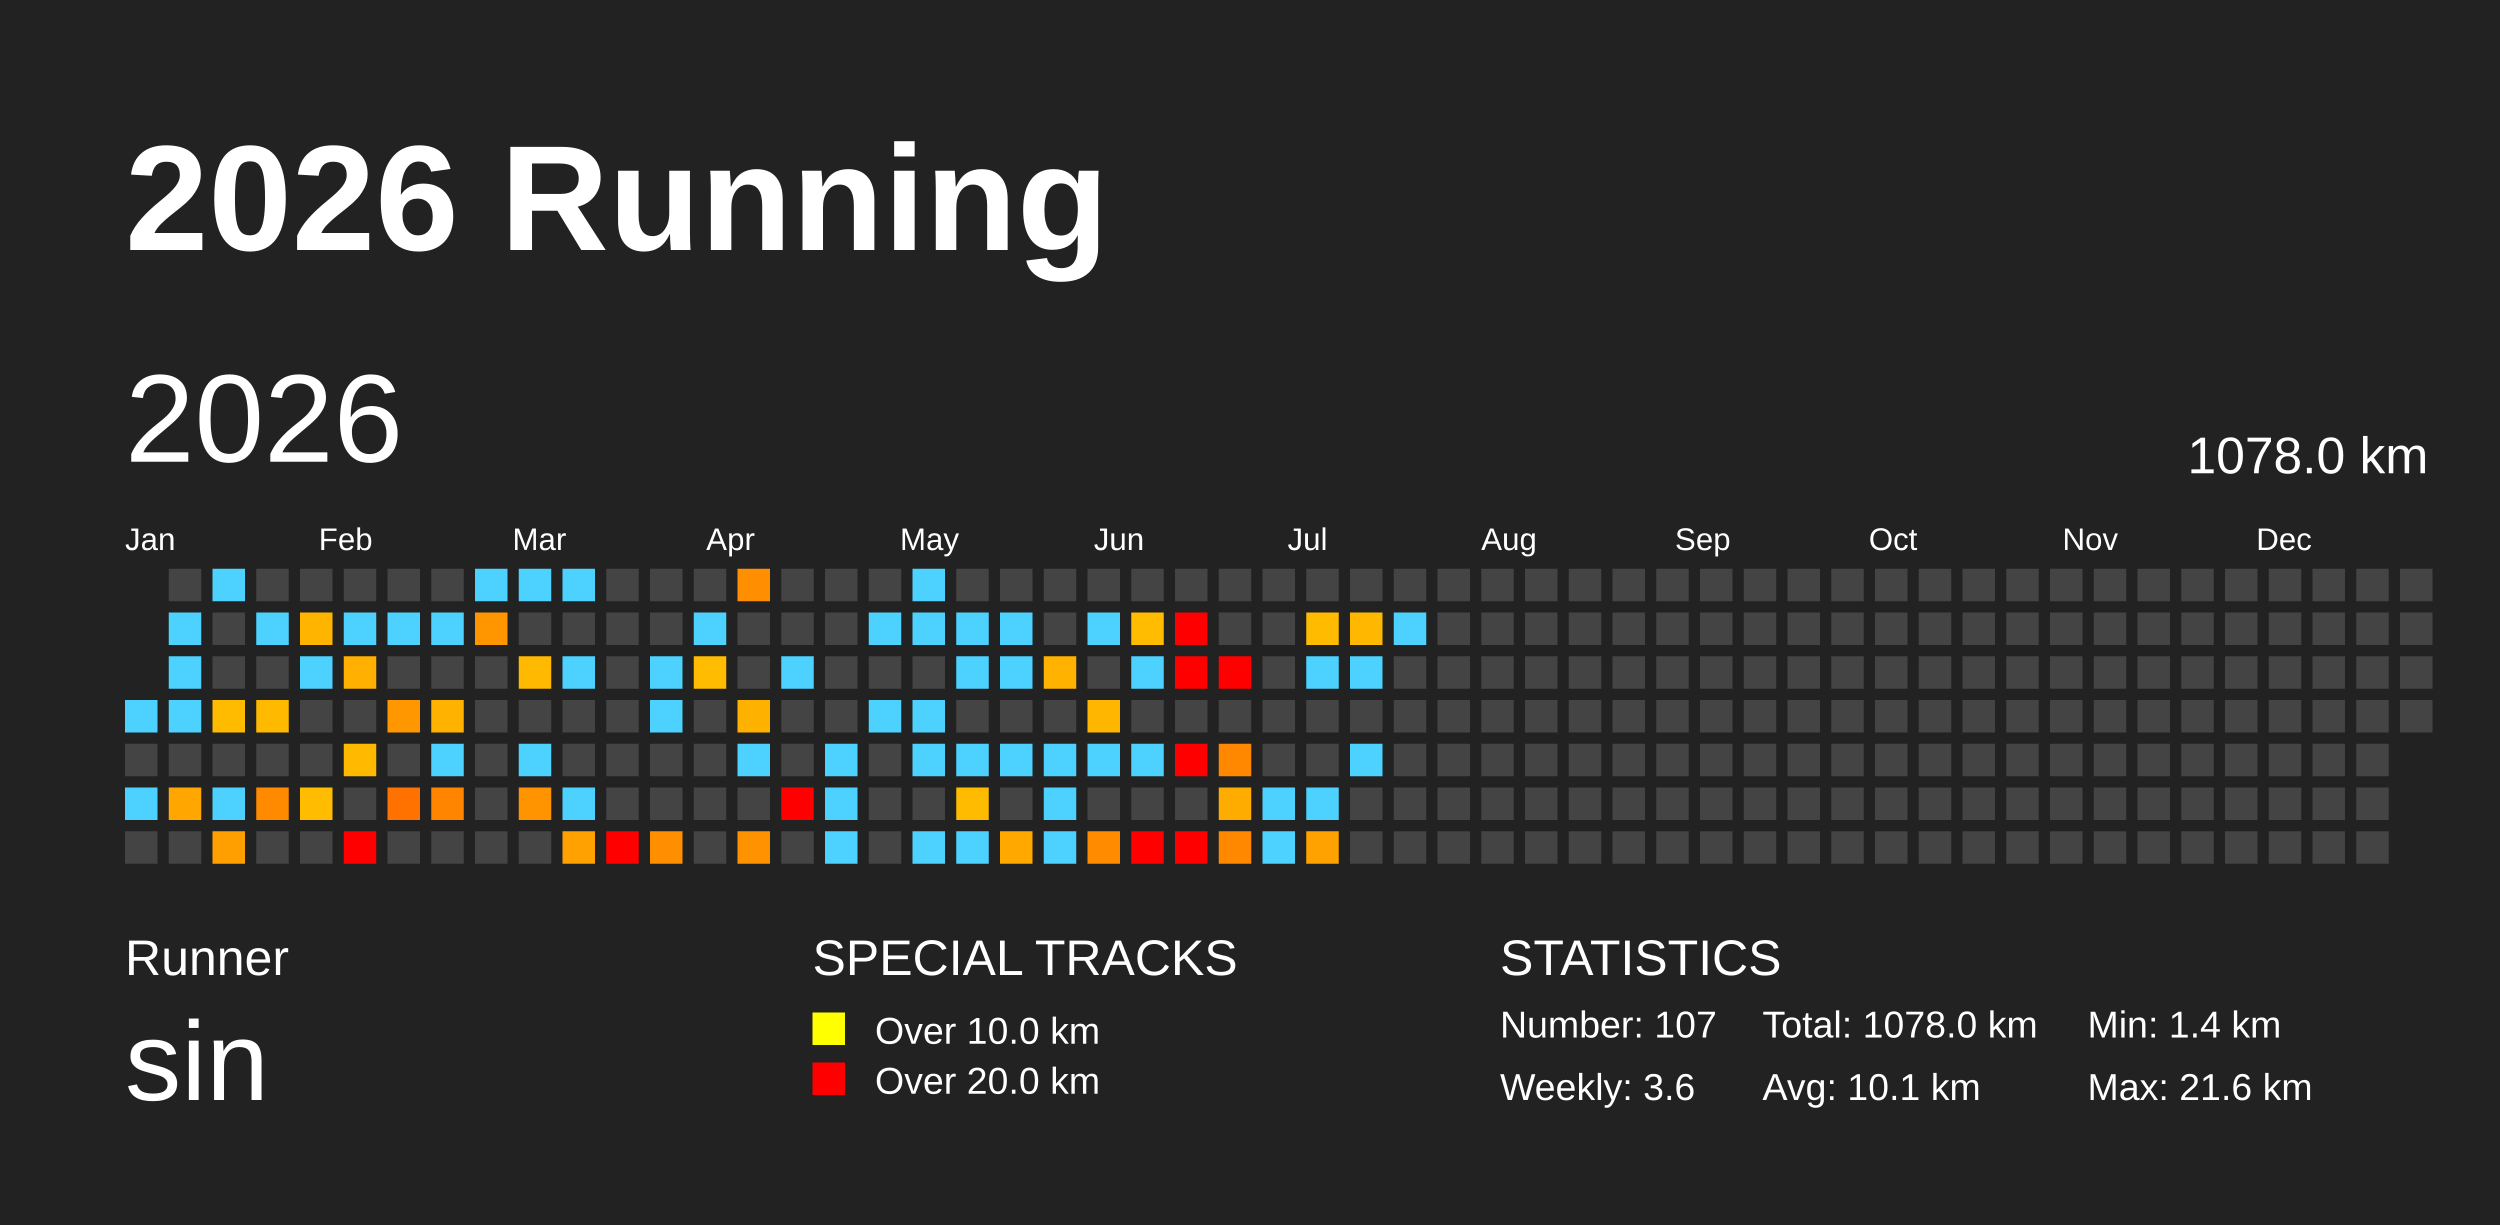
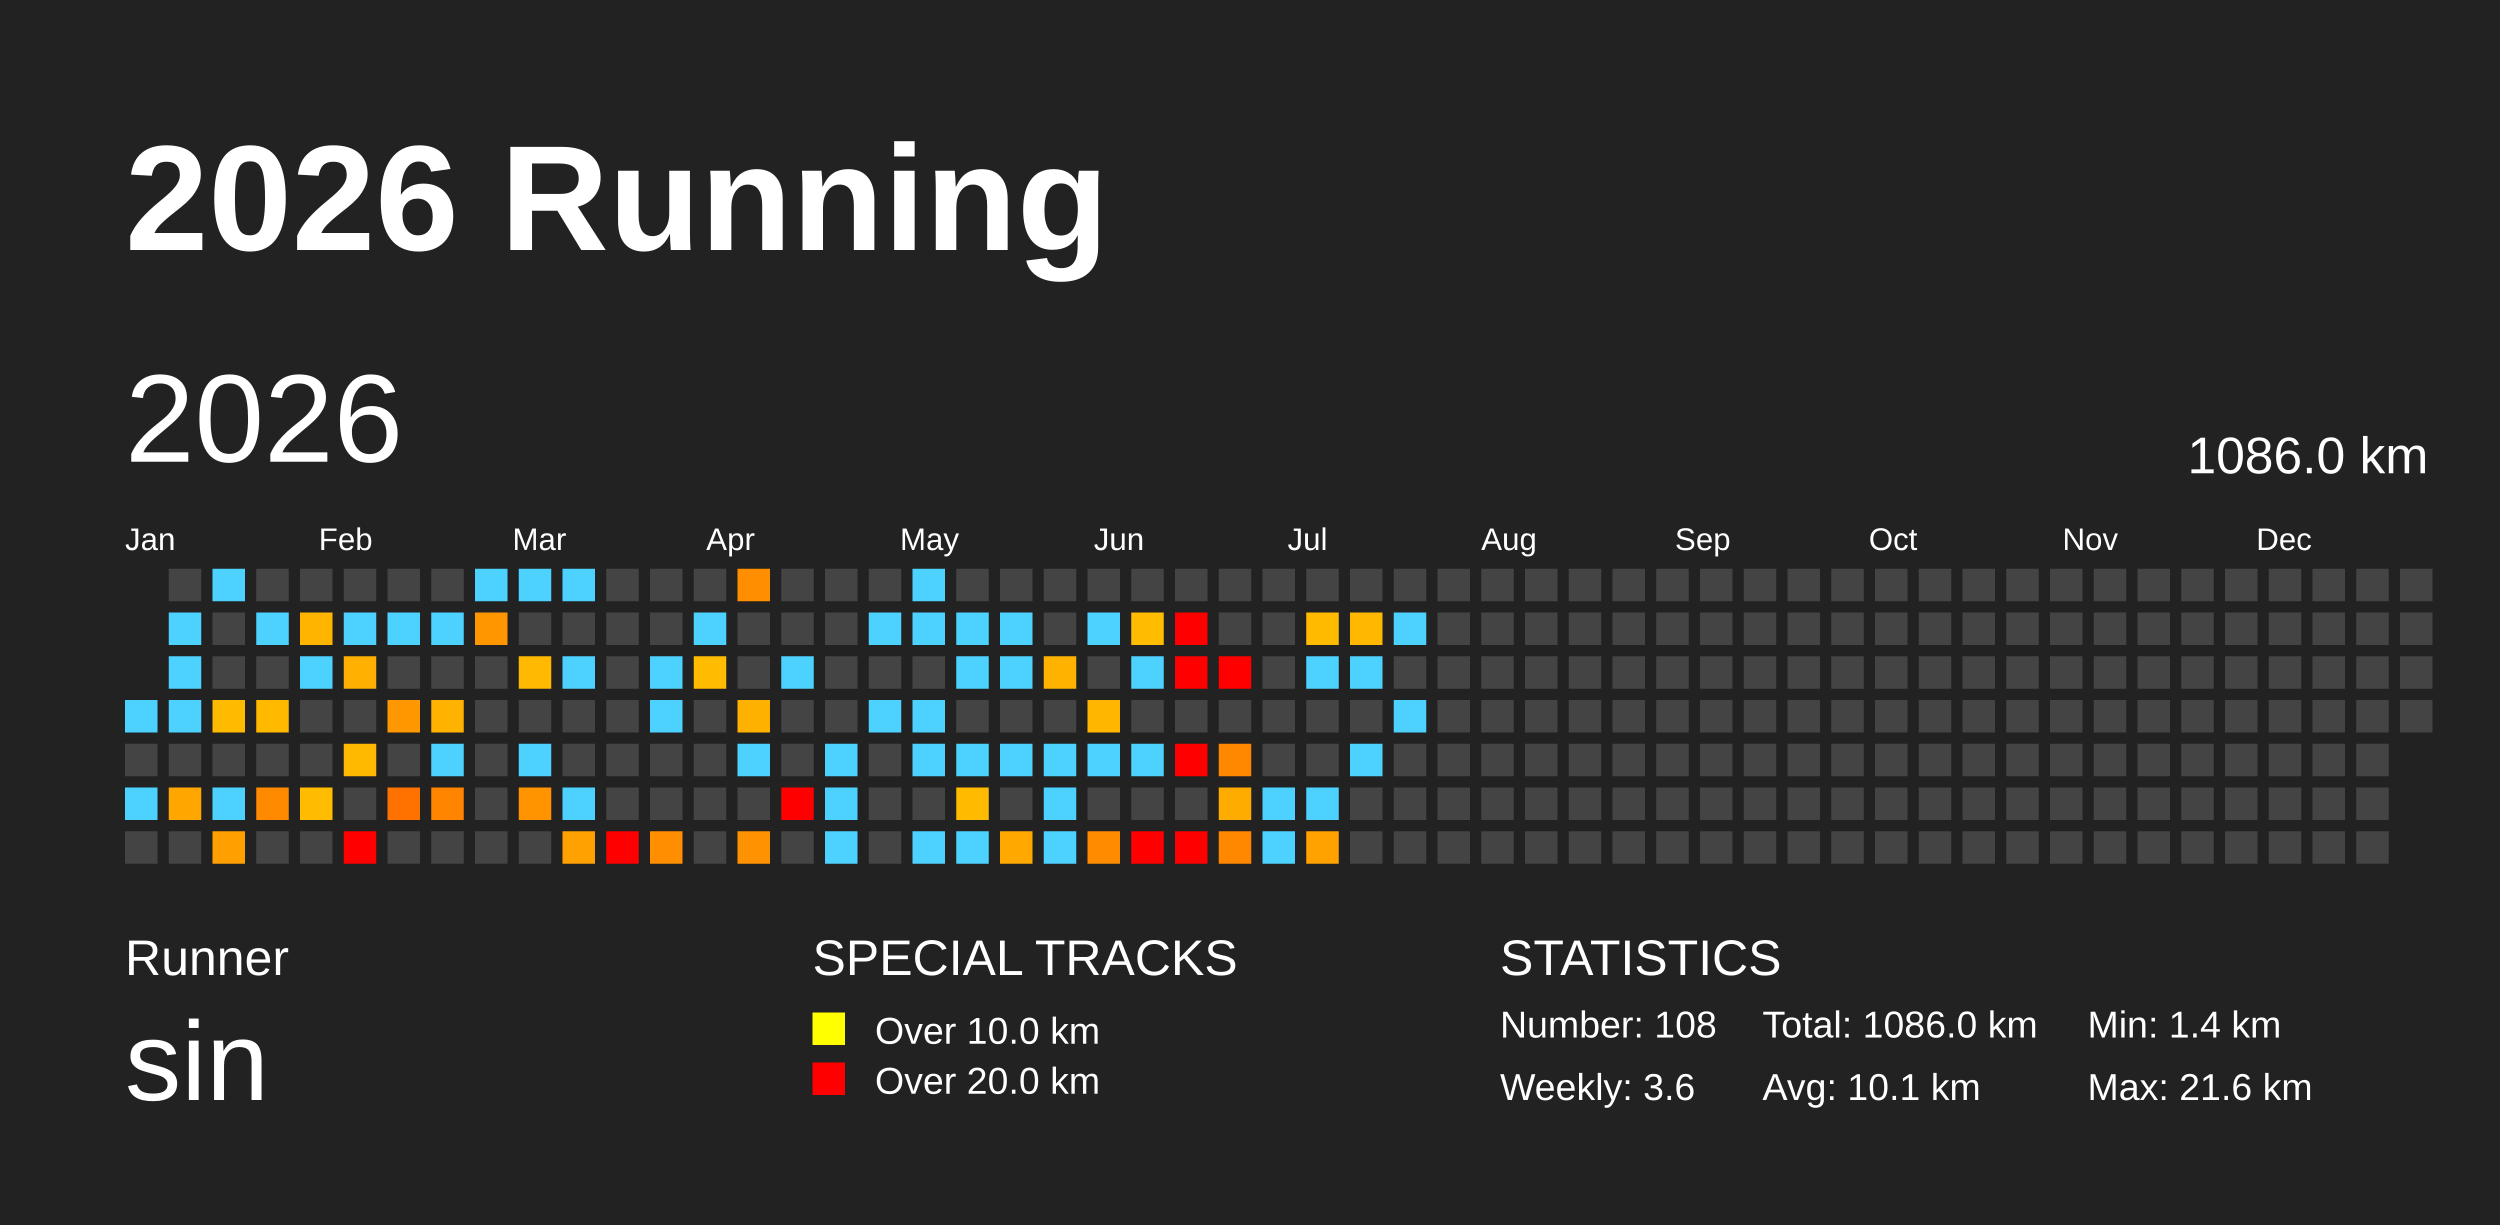
<svg xmlns="http://www.w3.org/2000/svg" baseProfile="full" height="98mm" version="1.1" viewBox="0,0,200,98" width="200mm">
  <defs />
  <rect fill="#222222" height="98" width="200" x="0" y="0" />
  <text fill="#FFFFFF" style="font-size:12px; font-family:Arial; font-weight:bold;" x="10" y="20">2026 Running</text>
  <text fill="#FFFFFF" style="font-size:4px; font-family:Arial" x="10" y="78">Runner</text>
  <text fill="#FFFFFF" style="font-size:9px; font-family:Arial" x="10" y="88">sin</text>
  <text fill="#FFFFFF" style="font-size:4px; font-family:Arial" x="65" y="78">SPECIAL TRACKS</text>
  <rect fill="yellow" height="2.6" width="2.6" x="65" y="81" />
  <text fill="#FFFFFF" style="font-size:3px; font-family:Arial" x="70" y="83.5">Over 10.0 km</text>
  <rect fill="red" height="2.6" width="2.6" x="65" y="85" />
  <text fill="#FFFFFF" style="font-size:3px; font-family:Arial" x="70" y="87.5">Over 20.0 km</text>
  <text fill="#FFFFFF" style="font-size:4px; font-family:Arial" x="120" y="78">STATISTICS</text>
-   <text fill="#FFFFFF" style="font-size:3px; font-family:Arial" x="120" y="83">Number: 107</text>
+   <text fill="#FFFFFF" style="font-size:3px; font-family:Arial" x="120" y="83">Number: 108</text>
  <text fill="#FFFFFF" style="font-size:3px; font-family:Arial" x="120" y="88">Weekly: 3.6</text>
-   <text fill="#FFFFFF" style="font-size:3px; font-family:Arial" x="141" y="83">Total: 1078.0 km</text>
+   <text fill="#FFFFFF" style="font-size:3px; font-family:Arial" x="141" y="83">Total: 1086.0 km</text>
  <text fill="#FFFFFF" style="font-size:3px; font-family:Arial" x="141" y="88">Avg: 10.1 km</text>
  <text fill="#FFFFFF" style="font-size:3px; font-family:Arial" x="167" y="83">Min: 1.4 km</text>
  <text fill="#FFFFFF" style="font-size:3px; font-family:Arial" x="167" y="88">Max: 21.6 km</text>
  <text dominant-baseline="hanging" fill="#FFFFFF" style="font-size:10.0px; font-family:Arial;" x="10" y="30">2026</text>
-   <text dominant-baseline="hanging" fill="#FFFFFF" style="font-size:4.125px; font-family:Arial;" x="175" y="35">1078.0 km</text>
+   <text dominant-baseline="hanging" fill="#FFFFFF" style="font-size:4.125px; font-family:Arial;" x="175" y="35">1086.0 km</text>
  <text fill="#FFFFFF" style="font-size:2.5px; font-family:Arial" x="10.0" y="44">Jan</text>
  <text fill="#FFFFFF" style="font-size:2.5px; font-family:Arial" x="25.5" y="44">Feb</text>
  <text fill="#FFFFFF" style="font-size:2.5px; font-family:Arial" x="41.0" y="44">Mar</text>
  <text fill="#FFFFFF" style="font-size:2.5px; font-family:Arial" x="56.5" y="44">Apr</text>
  <text fill="#FFFFFF" style="font-size:2.5px; font-family:Arial" x="72.0" y="44">May</text>
  <text fill="#FFFFFF" style="font-size:2.5px; font-family:Arial" x="87.5" y="44">Jun</text>
  <text fill="#FFFFFF" style="font-size:2.5px; font-family:Arial" x="103.0" y="44">Jul</text>
  <text fill="#FFFFFF" style="font-size:2.5px; font-family:Arial" x="118.5" y="44">Aug</text>
  <text fill="#FFFFFF" style="font-size:2.5px; font-family:Arial" x="134.0" y="44">Sep</text>
  <text fill="#FFFFFF" style="font-size:2.5px; font-family:Arial" x="149.5" y="44">Oct</text>
  <text fill="#FFFFFF" style="font-size:2.5px; font-family:Arial" x="165.0" y="44">Nov</text>
  <text fill="#FFFFFF" style="font-size:2.5px; font-family:Arial" x="180.5" y="44">Dec</text>
  <rect fill="#4dd2ff" height="2.6" width="2.6" x="10.0" y="56.0" />
  <rect fill="#444444" height="2.6" width="2.6" x="10.0" y="59.5" />
  <rect fill="#4dd2ff" height="2.6" width="2.6" x="10.0" y="63.0" />
  <rect fill="#444444" height="2.6" width="2.6" x="10.0" y="66.5" />
  <rect fill="#444444" height="2.6" width="2.6" x="13.5" y="45.5" />
  <rect fill="#4dd2ff" height="2.6" width="2.6" x="13.5" y="49.0" />
  <rect fill="#4dd2ff" height="2.6" width="2.6" x="13.5" y="52.5" />
  <rect fill="#4dd2ff" height="2.6" width="2.6" x="13.5" y="56.0" />
  <rect fill="#444444" height="2.6" width="2.6" x="13.5" y="59.5" />
  <rect fill="#ffa600" height="2.6" width="2.6" x="13.5" y="63.0" />
  <rect fill="#444444" height="2.6" width="2.6" x="13.5" y="66.5" />
  <rect fill="#4dd2ff" height="2.6" width="2.6" x="17.0" y="45.5" />
  <rect fill="#444444" height="2.6" width="2.6" x="17.0" y="49.0" />
  <rect fill="#444444" height="2.6" width="2.6" x="17.0" y="52.5" />
  <rect fill="#ffbb00" height="2.6" width="2.6" x="17.0" y="56.0" />
  <rect fill="#444444" height="2.6" width="2.6" x="17.0" y="59.5" />
  <rect fill="#4dd2ff" height="2.6" width="2.6" x="17.0" y="63.0" />
  <rect fill="#ff9f00" height="2.6" width="2.6" x="17.0" y="66.5" />
  <rect fill="#444444" height="2.6" width="2.6" x="20.5" y="45.5" />
  <rect fill="#4dd2ff" height="2.6" width="2.6" x="20.5" y="49.0" />
  <rect fill="#444444" height="2.6" width="2.6" x="20.5" y="52.5" />
  <rect fill="#ffba00" height="2.6" width="2.6" x="20.5" y="56.0" />
  <rect fill="#444444" height="2.6" width="2.6" x="20.5" y="59.5" />
  <rect fill="#ff8a00" height="2.6" width="2.6" x="20.5" y="63.0" />
  <rect fill="#444444" height="2.6" width="2.6" x="20.5" y="66.5" />
  <rect fill="#444444" height="2.6" width="2.6" x="24.0" y="45.5" />
  <rect fill="#ffb500" height="2.6" width="2.6" x="24.0" y="49.0" />
  <rect fill="#4dd2ff" height="2.6" width="2.6" x="24.0" y="52.5" />
  <rect fill="#444444" height="2.6" width="2.6" x="24.0" y="56.0" />
  <rect fill="#444444" height="2.6" width="2.6" x="24.0" y="59.5" />
  <rect fill="#ffbc00" height="2.6" width="2.6" x="24.0" y="63.0" />
  <rect fill="#444444" height="2.6" width="2.6" x="24.0" y="66.5" />
  <rect fill="#444444" height="2.6" width="2.6" x="27.5" y="45.5" />
  <rect fill="#4dd2ff" height="2.6" width="2.6" x="27.5" y="49.0" />
  <rect fill="#ffb000" height="2.6" width="2.6" x="27.5" y="52.5" />
  <rect fill="#444444" height="2.6" width="2.6" x="27.5" y="56.0" />
  <rect fill="#ffba00" height="2.6" width="2.6" x="27.5" y="59.5" />
  <rect fill="#444444" height="2.6" width="2.6" x="27.5" y="63.0" />
  <rect fill="red" height="2.6" width="2.6" x="27.5" y="66.5" />
  <rect fill="#444444" height="2.6" width="2.6" x="31.0" y="45.5" />
  <rect fill="#4dd2ff" height="2.6" width="2.6" x="31.0" y="49.0" />
  <rect fill="#444444" height="2.6" width="2.6" x="31.0" y="52.5" />
  <rect fill="#ff9800" height="2.6" width="2.6" x="31.0" y="56.0" />
  <rect fill="#444444" height="2.6" width="2.6" x="31.0" y="59.5" />
  <rect fill="#ff7200" height="2.6" width="2.6" x="31.0" y="63.0" />
  <rect fill="#444444" height="2.6" width="2.6" x="31.0" y="66.5" />
  <rect fill="#444444" height="2.6" width="2.6" x="34.5" y="45.5" />
  <rect fill="#4dd2ff" height="2.6" width="2.6" x="34.5" y="49.0" />
  <rect fill="#444444" height="2.6" width="2.6" x="34.5" y="52.5" />
  <rect fill="#ffb200" height="2.6" width="2.6" x="34.5" y="56.0" />
  <rect fill="#4dd2ff" height="2.6" width="2.6" x="34.5" y="59.5" />
  <rect fill="#ff8400" height="2.6" width="2.6" x="34.5" y="63.0" />
  <rect fill="#444444" height="2.6" width="2.6" x="34.5" y="66.5" />
  <rect fill="#4dd2ff" height="2.6" width="2.6" x="38.0" y="45.5" />
  <rect fill="#ff9600" height="2.6" width="2.6" x="38.0" y="49.0" />
  <rect fill="#444444" height="2.6" width="2.6" x="38.0" y="52.5" />
  <rect fill="#444444" height="2.6" width="2.6" x="38.0" y="56.0" />
  <rect fill="#444444" height="2.6" width="2.6" x="38.0" y="59.5" />
  <rect fill="#444444" height="2.6" width="2.6" x="38.0" y="63.0" />
  <rect fill="#444444" height="2.6" width="2.6" x="38.0" y="66.5" />
  <rect fill="#4dd2ff" height="2.6" width="2.6" x="41.5" y="45.5" />
  <rect fill="#444444" height="2.6" width="2.6" x="41.5" y="49.0" />
  <rect fill="#ffb900" height="2.6" width="2.6" x="41.5" y="52.5" />
  <rect fill="#444444" height="2.6" width="2.6" x="41.5" y="56.0" />
  <rect fill="#4dd2ff" height="2.6" width="2.6" x="41.5" y="59.5" />
  <rect fill="#ff9400" height="2.6" width="2.6" x="41.5" y="63.0" />
  <rect fill="#444444" height="2.6" width="2.6" x="41.5" y="66.5" />
  <rect fill="#4dd2ff" height="2.6" width="2.6" x="45.0" y="45.5" />
  <rect fill="#444444" height="2.6" width="2.6" x="45.0" y="49.0" />
  <rect fill="#4dd2ff" height="2.6" width="2.6" x="45.0" y="52.5" />
  <rect fill="#444444" height="2.6" width="2.6" x="45.0" y="56.0" />
  <rect fill="#444444" height="2.6" width="2.6" x="45.0" y="59.5" />
  <rect fill="#4dd2ff" height="2.6" width="2.6" x="45.0" y="63.0" />
  <rect fill="#ffa100" height="2.6" width="2.6" x="45.0" y="66.5" />
  <rect fill="#444444" height="2.6" width="2.6" x="48.5" y="45.5" />
  <rect fill="#444444" height="2.6" width="2.6" x="48.5" y="49.0" />
  <rect fill="#444444" height="2.6" width="2.6" x="48.5" y="52.5" />
  <rect fill="#444444" height="2.6" width="2.6" x="48.5" y="56.0" />
  <rect fill="#444444" height="2.6" width="2.6" x="48.5" y="59.5" />
  <rect fill="#444444" height="2.6" width="2.6" x="48.5" y="63.0" />
  <rect fill="red" height="2.6" width="2.6" x="48.5" y="66.5" />
  <rect fill="#444444" height="2.6" width="2.6" x="52.0" y="45.5" />
  <rect fill="#444444" height="2.6" width="2.6" x="52.0" y="49.0" />
  <rect fill="#4dd2ff" height="2.6" width="2.6" x="52.0" y="52.5" />
  <rect fill="#4dd2ff" height="2.6" width="2.6" x="52.0" y="56.0" />
  <rect fill="#444444" height="2.6" width="2.6" x="52.0" y="59.5" />
  <rect fill="#444444" height="2.6" width="2.6" x="52.0" y="63.0" />
  <rect fill="#ff8e00" height="2.6" width="2.6" x="52.0" y="66.5" />
  <rect fill="#444444" height="2.6" width="2.6" x="55.5" y="45.5" />
  <rect fill="#4dd2ff" height="2.6" width="2.6" x="55.5" y="49.0" />
  <rect fill="#ffbc00" height="2.6" width="2.6" x="55.5" y="52.5" />
  <rect fill="#444444" height="2.6" width="2.6" x="55.5" y="56.0" />
  <rect fill="#444444" height="2.6" width="2.6" x="55.5" y="59.5" />
  <rect fill="#444444" height="2.6" width="2.6" x="55.5" y="63.0" />
  <rect fill="#444444" height="2.6" width="2.6" x="55.5" y="66.5" />
  <rect fill="#ff8e00" height="2.6" width="2.6" x="59.0" y="45.5" />
  <rect fill="#444444" height="2.6" width="2.6" x="59.0" y="49.0" />
  <rect fill="#444444" height="2.6" width="2.6" x="59.0" y="52.5" />
  <rect fill="#ffb100" height="2.6" width="2.6" x="59.0" y="56.0" />
  <rect fill="#4dd2ff" height="2.6" width="2.6" x="59.0" y="59.5" />
  <rect fill="#444444" height="2.6" width="2.6" x="59.0" y="63.0" />
  <rect fill="#ff9200" height="2.6" width="2.6" x="59.0" y="66.5" />
  <rect fill="#444444" height="2.6" width="2.6" x="62.5" y="45.5" />
  <rect fill="#444444" height="2.6" width="2.6" x="62.5" y="49.0" />
  <rect fill="#4dd2ff" height="2.6" width="2.6" x="62.5" y="52.5" />
  <rect fill="#444444" height="2.6" width="2.6" x="62.5" y="56.0" />
  <rect fill="#444444" height="2.6" width="2.6" x="62.5" y="59.5" />
  <rect fill="red" height="2.6" width="2.6" x="62.5" y="63.0" />
  <rect fill="#444444" height="2.6" width="2.6" x="62.5" y="66.5" />
  <rect fill="#444444" height="2.6" width="2.6" x="66.0" y="45.5" />
  <rect fill="#444444" height="2.6" width="2.6" x="66.0" y="49.0" />
  <rect fill="#444444" height="2.6" width="2.6" x="66.0" y="52.5" />
  <rect fill="#444444" height="2.6" width="2.6" x="66.0" y="56.0" />
  <rect fill="#4dd2ff" height="2.6" width="2.6" x="66.0" y="59.5" />
  <rect fill="#4dd2ff" height="2.6" width="2.6" x="66.0" y="63.0" />
  <rect fill="#4dd2ff" height="2.6" width="2.6" x="66.0" y="66.5" />
  <rect fill="#444444" height="2.6" width="2.6" x="69.5" y="45.5" />
  <rect fill="#4dd2ff" height="2.6" width="2.6" x="69.5" y="49.0" />
  <rect fill="#444444" height="2.6" width="2.6" x="69.5" y="52.5" />
  <rect fill="#4dd2ff" height="2.6" width="2.6" x="69.5" y="56.0" />
  <rect fill="#444444" height="2.6" width="2.6" x="69.5" y="59.5" />
  <rect fill="#444444" height="2.6" width="2.6" x="69.5" y="63.0" />
  <rect fill="#444444" height="2.6" width="2.6" x="69.5" y="66.5" />
  <rect fill="#4dd2ff" height="2.6" width="2.6" x="73.0" y="45.5" />
  <rect fill="#4dd2ff" height="2.6" width="2.6" x="73.0" y="49.0" />
  <rect fill="#444444" height="2.6" width="2.6" x="73.0" y="52.5" />
  <rect fill="#4dd2ff" height="2.6" width="2.6" x="73.0" y="56.0" />
  <rect fill="#4dd2ff" height="2.6" width="2.6" x="73.0" y="59.5" />
  <rect fill="#444444" height="2.6" width="2.6" x="73.0" y="63.0" />
  <rect fill="#4dd2ff" height="2.6" width="2.6" x="73.0" y="66.5" />
  <rect fill="#444444" height="2.6" width="2.6" x="76.5" y="45.5" />
  <rect fill="#4dd2ff" height="2.6" width="2.6" x="76.5" y="49.0" />
  <rect fill="#4dd2ff" height="2.6" width="2.6" x="76.5" y="52.5" />
  <rect fill="#444444" height="2.6" width="2.6" x="76.5" y="56.0" />
  <rect fill="#4dd2ff" height="2.6" width="2.6" x="76.5" y="59.5" />
  <rect fill="#ffbb00" height="2.6" width="2.6" x="76.5" y="63.0" />
  <rect fill="#4dd2ff" height="2.6" width="2.6" x="76.5" y="66.5" />
  <rect fill="#444444" height="2.6" width="2.6" x="80.0" y="45.5" />
  <rect fill="#4dd2ff" height="2.6" width="2.6" x="80.0" y="49.0" />
  <rect fill="#4dd2ff" height="2.6" width="2.6" x="80.0" y="52.5" />
  <rect fill="#444444" height="2.6" width="2.6" x="80.0" y="56.0" />
  <rect fill="#4dd2ff" height="2.6" width="2.6" x="80.0" y="59.5" />
  <rect fill="#444444" height="2.6" width="2.6" x="80.0" y="63.0" />
  <rect fill="#ffa900" height="2.6" width="2.6" x="80.0" y="66.5" />
  <rect fill="#444444" height="2.6" width="2.6" x="83.5" y="45.5" />
  <rect fill="#444444" height="2.6" width="2.6" x="83.5" y="49.0" />
  <rect fill="#ffb300" height="2.6" width="2.6" x="83.5" y="52.5" />
  <rect fill="#444444" height="2.6" width="2.6" x="83.5" y="56.0" />
  <rect fill="#4dd2ff" height="2.6" width="2.6" x="83.5" y="59.5" />
  <rect fill="#4dd2ff" height="2.6" width="2.6" x="83.5" y="63.0" />
  <rect fill="#4dd2ff" height="2.6" width="2.6" x="83.5" y="66.5" />
  <rect fill="#444444" height="2.6" width="2.6" x="87.0" y="45.5" />
  <rect fill="#4dd2ff" height="2.6" width="2.6" x="87.0" y="49.0" />
  <rect fill="#444444" height="2.6" width="2.6" x="87.0" y="52.5" />
  <rect fill="#ffb600" height="2.6" width="2.6" x="87.0" y="56.0" />
  <rect fill="#4dd2ff" height="2.6" width="2.6" x="87.0" y="59.5" />
  <rect fill="#444444" height="2.6" width="2.6" x="87.0" y="63.0" />
  <rect fill="#ff8b00" height="2.6" width="2.6" x="87.0" y="66.5" />
  <rect fill="#444444" height="2.6" width="2.6" x="90.5" y="45.5" />
  <rect fill="#ffbc00" height="2.6" width="2.6" x="90.5" y="49.0" />
  <rect fill="#4dd2ff" height="2.6" width="2.6" x="90.5" y="52.5" />
  <rect fill="#444444" height="2.6" width="2.6" x="90.5" y="56.0" />
  <rect fill="#4dd2ff" height="2.6" width="2.6" x="90.5" y="59.5" />
  <rect fill="#444444" height="2.6" width="2.6" x="90.5" y="63.0" />
  <rect fill="red" height="2.6" width="2.6" x="90.5" y="66.5" />
  <rect fill="#444444" height="2.6" width="2.6" x="94.0" y="45.5" />
  <rect fill="red" height="2.6" width="2.6" x="94.0" y="49.0" />
  <rect fill="red" height="2.6" width="2.6" x="94.0" y="52.5" />
  <rect fill="#444444" height="2.6" width="2.6" x="94.0" y="56.0" />
  <rect fill="red" height="2.6" width="2.6" x="94.0" y="59.5" />
  <rect fill="#444444" height="2.6" width="2.6" x="94.0" y="63.0" />
  <rect fill="red" height="2.6" width="2.6" x="94.0" y="66.5" />
  <rect fill="#444444" height="2.6" width="2.6" x="97.5" y="45.5" />
  <rect fill="#444444" height="2.6" width="2.6" x="97.5" y="49.0" />
  <rect fill="red" height="2.6" width="2.6" x="97.5" y="52.5" />
  <rect fill="#444444" height="2.6" width="2.6" x="97.5" y="56.0" />
  <rect fill="#ff8800" height="2.6" width="2.6" x="97.5" y="59.5" />
  <rect fill="#ffac00" height="2.6" width="2.6" x="97.5" y="63.0" />
  <rect fill="#ff8800" height="2.6" width="2.6" x="97.5" y="66.5" />
  <rect fill="#444444" height="2.6" width="2.6" x="101.0" y="45.5" />
  <rect fill="#444444" height="2.6" width="2.6" x="101.0" y="49.0" />
  <rect fill="#444444" height="2.6" width="2.6" x="101.0" y="52.5" />
  <rect fill="#444444" height="2.6" width="2.6" x="101.0" y="56.0" />
  <rect fill="#444444" height="2.6" width="2.6" x="101.0" y="59.5" />
  <rect fill="#4dd2ff" height="2.6" width="2.6" x="101.0" y="63.0" />
  <rect fill="#4dd2ff" height="2.6" width="2.6" x="101.0" y="66.5" />
  <rect fill="#444444" height="2.6" width="2.6" x="104.5" y="45.5" />
  <rect fill="#ffbb00" height="2.6" width="2.6" x="104.5" y="49.0" />
  <rect fill="#4dd2ff" height="2.6" width="2.6" x="104.5" y="52.5" />
  <rect fill="#444444" height="2.6" width="2.6" x="104.5" y="56.0" />
  <rect fill="#444444" height="2.6" width="2.6" x="104.5" y="59.5" />
  <rect fill="#4dd2ff" height="2.6" width="2.6" x="104.5" y="63.0" />
  <rect fill="#ffa200" height="2.6" width="2.6" x="104.5" y="66.5" />
  <rect fill="#444444" height="2.6" width="2.6" x="108.0" y="45.5" />
  <rect fill="#ffb700" height="2.6" width="2.6" x="108.0" y="49.0" />
  <rect fill="#4dd2ff" height="2.6" width="2.6" x="108.0" y="52.5" />
  <rect fill="#444444" height="2.6" width="2.6" x="108.0" y="56.0" />
  <rect fill="#4dd2ff" height="2.6" width="2.6" x="108.0" y="59.5" />
  <rect fill="#444444" height="2.6" width="2.6" x="108.0" y="63.0" />
  <rect fill="#444444" height="2.6" width="2.6" x="108.0" y="66.5" />
  <rect fill="#444444" height="2.6" width="2.6" x="111.5" y="45.5" />
  <rect fill="#4dd2ff" height="2.6" width="2.6" x="111.5" y="49.0" />
  <rect fill="#444444" height="2.6" width="2.6" x="111.5" y="52.5" />
-   <rect fill="#444444" height="2.6" width="2.6" x="111.5" y="56.0" />
+   <rect fill="#4dd2ff" height="2.6" width="2.6" x="111.5" y="56.0" />
  <rect fill="#444444" height="2.6" width="2.6" x="111.5" y="59.5" />
  <rect fill="#444444" height="2.6" width="2.6" x="111.5" y="63.0" />
  <rect fill="#444444" height="2.6" width="2.6" x="111.5" y="66.5" />
  <rect fill="#444444" height="2.6" width="2.6" x="115.0" y="45.5" />
  <rect fill="#444444" height="2.6" width="2.6" x="115.0" y="49.0" />
  <rect fill="#444444" height="2.6" width="2.6" x="115.0" y="52.5" />
  <rect fill="#444444" height="2.6" width="2.6" x="115.0" y="56.0" />
  <rect fill="#444444" height="2.6" width="2.6" x="115.0" y="59.5" />
  <rect fill="#444444" height="2.6" width="2.6" x="115.0" y="63.0" />
  <rect fill="#444444" height="2.6" width="2.6" x="115.0" y="66.5" />
  <rect fill="#444444" height="2.6" width="2.6" x="118.5" y="45.5" />
  <rect fill="#444444" height="2.6" width="2.6" x="118.5" y="49.0" />
  <rect fill="#444444" height="2.6" width="2.6" x="118.5" y="52.5" />
  <rect fill="#444444" height="2.6" width="2.6" x="118.5" y="56.0" />
  <rect fill="#444444" height="2.6" width="2.6" x="118.5" y="59.5" />
  <rect fill="#444444" height="2.6" width="2.6" x="118.5" y="63.0" />
  <rect fill="#444444" height="2.6" width="2.6" x="118.5" y="66.5" />
  <rect fill="#444444" height="2.6" width="2.6" x="122.0" y="45.5" />
  <rect fill="#444444" height="2.6" width="2.6" x="122.0" y="49.0" />
  <rect fill="#444444" height="2.6" width="2.6" x="122.0" y="52.5" />
  <rect fill="#444444" height="2.6" width="2.6" x="122.0" y="56.0" />
  <rect fill="#444444" height="2.6" width="2.6" x="122.0" y="59.5" />
  <rect fill="#444444" height="2.6" width="2.6" x="122.0" y="63.0" />
  <rect fill="#444444" height="2.6" width="2.6" x="122.0" y="66.5" />
  <rect fill="#444444" height="2.6" width="2.6" x="125.5" y="45.5" />
  <rect fill="#444444" height="2.6" width="2.6" x="125.5" y="49.0" />
  <rect fill="#444444" height="2.6" width="2.6" x="125.5" y="52.5" />
  <rect fill="#444444" height="2.6" width="2.6" x="125.5" y="56.0" />
  <rect fill="#444444" height="2.6" width="2.6" x="125.5" y="59.5" />
  <rect fill="#444444" height="2.6" width="2.6" x="125.5" y="63.0" />
  <rect fill="#444444" height="2.6" width="2.6" x="125.5" y="66.5" />
  <rect fill="#444444" height="2.6" width="2.6" x="129.0" y="45.5" />
  <rect fill="#444444" height="2.6" width="2.6" x="129.0" y="49.0" />
  <rect fill="#444444" height="2.6" width="2.6" x="129.0" y="52.5" />
  <rect fill="#444444" height="2.6" width="2.6" x="129.0" y="56.0" />
  <rect fill="#444444" height="2.6" width="2.6" x="129.0" y="59.5" />
  <rect fill="#444444" height="2.6" width="2.6" x="129.0" y="63.0" />
  <rect fill="#444444" height="2.6" width="2.6" x="129.0" y="66.5" />
  <rect fill="#444444" height="2.6" width="2.6" x="132.5" y="45.5" />
  <rect fill="#444444" height="2.6" width="2.6" x="132.5" y="49.0" />
  <rect fill="#444444" height="2.6" width="2.6" x="132.5" y="52.5" />
  <rect fill="#444444" height="2.6" width="2.6" x="132.5" y="56.0" />
  <rect fill="#444444" height="2.6" width="2.6" x="132.5" y="59.5" />
  <rect fill="#444444" height="2.6" width="2.6" x="132.5" y="63.0" />
  <rect fill="#444444" height="2.6" width="2.6" x="132.5" y="66.5" />
  <rect fill="#444444" height="2.6" width="2.6" x="136.0" y="45.5" />
  <rect fill="#444444" height="2.6" width="2.6" x="136.0" y="49.0" />
  <rect fill="#444444" height="2.6" width="2.6" x="136.0" y="52.5" />
  <rect fill="#444444" height="2.6" width="2.6" x="136.0" y="56.0" />
  <rect fill="#444444" height="2.6" width="2.6" x="136.0" y="59.5" />
  <rect fill="#444444" height="2.6" width="2.6" x="136.0" y="63.0" />
  <rect fill="#444444" height="2.6" width="2.6" x="136.0" y="66.5" />
  <rect fill="#444444" height="2.6" width="2.6" x="139.5" y="45.5" />
  <rect fill="#444444" height="2.6" width="2.6" x="139.5" y="49.0" />
  <rect fill="#444444" height="2.6" width="2.6" x="139.5" y="52.5" />
  <rect fill="#444444" height="2.6" width="2.6" x="139.5" y="56.0" />
  <rect fill="#444444" height="2.6" width="2.6" x="139.5" y="59.5" />
  <rect fill="#444444" height="2.6" width="2.6" x="139.5" y="63.0" />
  <rect fill="#444444" height="2.6" width="2.6" x="139.5" y="66.5" />
  <rect fill="#444444" height="2.6" width="2.6" x="143.0" y="45.5" />
  <rect fill="#444444" height="2.6" width="2.6" x="143.0" y="49.0" />
  <rect fill="#444444" height="2.6" width="2.6" x="143.0" y="52.5" />
  <rect fill="#444444" height="2.6" width="2.6" x="143.0" y="56.0" />
  <rect fill="#444444" height="2.6" width="2.6" x="143.0" y="59.5" />
  <rect fill="#444444" height="2.6" width="2.6" x="143.0" y="63.0" />
  <rect fill="#444444" height="2.6" width="2.6" x="143.0" y="66.5" />
  <rect fill="#444444" height="2.6" width="2.6" x="146.5" y="45.5" />
  <rect fill="#444444" height="2.6" width="2.6" x="146.5" y="49.0" />
  <rect fill="#444444" height="2.6" width="2.6" x="146.5" y="52.5" />
  <rect fill="#444444" height="2.6" width="2.6" x="146.5" y="56.0" />
  <rect fill="#444444" height="2.6" width="2.6" x="146.5" y="59.5" />
  <rect fill="#444444" height="2.6" width="2.6" x="146.5" y="63.0" />
  <rect fill="#444444" height="2.6" width="2.6" x="146.5" y="66.5" />
  <rect fill="#444444" height="2.6" width="2.6" x="150.0" y="45.5" />
  <rect fill="#444444" height="2.6" width="2.6" x="150.0" y="49.0" />
  <rect fill="#444444" height="2.6" width="2.6" x="150.0" y="52.5" />
  <rect fill="#444444" height="2.6" width="2.6" x="150.0" y="56.0" />
  <rect fill="#444444" height="2.6" width="2.6" x="150.0" y="59.5" />
  <rect fill="#444444" height="2.6" width="2.6" x="150.0" y="63.0" />
  <rect fill="#444444" height="2.6" width="2.6" x="150.0" y="66.5" />
  <rect fill="#444444" height="2.6" width="2.6" x="153.5" y="45.5" />
  <rect fill="#444444" height="2.6" width="2.6" x="153.5" y="49.0" />
  <rect fill="#444444" height="2.6" width="2.6" x="153.5" y="52.5" />
  <rect fill="#444444" height="2.6" width="2.6" x="153.5" y="56.0" />
  <rect fill="#444444" height="2.6" width="2.6" x="153.5" y="59.5" />
  <rect fill="#444444" height="2.6" width="2.6" x="153.5" y="63.0" />
  <rect fill="#444444" height="2.6" width="2.6" x="153.5" y="66.5" />
  <rect fill="#444444" height="2.6" width="2.6" x="157.0" y="45.5" />
  <rect fill="#444444" height="2.6" width="2.6" x="157.0" y="49.0" />
  <rect fill="#444444" height="2.6" width="2.6" x="157.0" y="52.5" />
  <rect fill="#444444" height="2.6" width="2.6" x="157.0" y="56.0" />
  <rect fill="#444444" height="2.6" width="2.6" x="157.0" y="59.5" />
  <rect fill="#444444" height="2.6" width="2.6" x="157.0" y="63.0" />
  <rect fill="#444444" height="2.6" width="2.6" x="157.0" y="66.5" />
  <rect fill="#444444" height="2.6" width="2.6" x="160.5" y="45.5" />
  <rect fill="#444444" height="2.6" width="2.6" x="160.5" y="49.0" />
  <rect fill="#444444" height="2.6" width="2.6" x="160.5" y="52.5" />
  <rect fill="#444444" height="2.6" width="2.6" x="160.5" y="56.0" />
  <rect fill="#444444" height="2.6" width="2.6" x="160.5" y="59.5" />
  <rect fill="#444444" height="2.6" width="2.6" x="160.5" y="63.0" />
  <rect fill="#444444" height="2.6" width="2.6" x="160.5" y="66.5" />
  <rect fill="#444444" height="2.6" width="2.6" x="164.0" y="45.5" />
  <rect fill="#444444" height="2.6" width="2.6" x="164.0" y="49.0" />
  <rect fill="#444444" height="2.6" width="2.6" x="164.0" y="52.5" />
  <rect fill="#444444" height="2.6" width="2.6" x="164.0" y="56.0" />
  <rect fill="#444444" height="2.6" width="2.6" x="164.0" y="59.5" />
  <rect fill="#444444" height="2.6" width="2.6" x="164.0" y="63.0" />
  <rect fill="#444444" height="2.6" width="2.6" x="164.0" y="66.5" />
  <rect fill="#444444" height="2.6" width="2.6" x="167.5" y="45.5" />
  <rect fill="#444444" height="2.6" width="2.6" x="167.5" y="49.0" />
  <rect fill="#444444" height="2.6" width="2.6" x="167.5" y="52.5" />
  <rect fill="#444444" height="2.6" width="2.6" x="167.5" y="56.0" />
  <rect fill="#444444" height="2.6" width="2.6" x="167.5" y="59.5" />
  <rect fill="#444444" height="2.6" width="2.6" x="167.5" y="63.0" />
  <rect fill="#444444" height="2.6" width="2.6" x="167.5" y="66.5" />
  <rect fill="#444444" height="2.6" width="2.6" x="171.0" y="45.5" />
  <rect fill="#444444" height="2.6" width="2.6" x="171.0" y="49.0" />
  <rect fill="#444444" height="2.6" width="2.6" x="171.0" y="52.5" />
  <rect fill="#444444" height="2.6" width="2.6" x="171.0" y="56.0" />
  <rect fill="#444444" height="2.6" width="2.6" x="171.0" y="59.5" />
  <rect fill="#444444" height="2.6" width="2.6" x="171.0" y="63.0" />
  <rect fill="#444444" height="2.6" width="2.6" x="171.0" y="66.5" />
  <rect fill="#444444" height="2.6" width="2.6" x="174.5" y="45.5" />
  <rect fill="#444444" height="2.6" width="2.6" x="174.5" y="49.0" />
  <rect fill="#444444" height="2.6" width="2.6" x="174.5" y="52.5" />
  <rect fill="#444444" height="2.6" width="2.6" x="174.5" y="56.0" />
  <rect fill="#444444" height="2.6" width="2.6" x="174.5" y="59.5" />
  <rect fill="#444444" height="2.6" width="2.6" x="174.5" y="63.0" />
  <rect fill="#444444" height="2.6" width="2.6" x="174.5" y="66.5" />
  <rect fill="#444444" height="2.6" width="2.6" x="178.0" y="45.5" />
  <rect fill="#444444" height="2.6" width="2.6" x="178.0" y="49.0" />
  <rect fill="#444444" height="2.6" width="2.6" x="178.0" y="52.5" />
  <rect fill="#444444" height="2.6" width="2.6" x="178.0" y="56.0" />
  <rect fill="#444444" height="2.6" width="2.6" x="178.0" y="59.5" />
  <rect fill="#444444" height="2.6" width="2.6" x="178.0" y="63.0" />
  <rect fill="#444444" height="2.6" width="2.6" x="178.0" y="66.5" />
  <rect fill="#444444" height="2.6" width="2.6" x="181.5" y="45.5" />
  <rect fill="#444444" height="2.6" width="2.6" x="181.5" y="49.0" />
  <rect fill="#444444" height="2.6" width="2.6" x="181.5" y="52.5" />
  <rect fill="#444444" height="2.6" width="2.6" x="181.5" y="56.0" />
  <rect fill="#444444" height="2.6" width="2.6" x="181.5" y="59.5" />
  <rect fill="#444444" height="2.6" width="2.6" x="181.5" y="63.0" />
  <rect fill="#444444" height="2.6" width="2.6" x="181.5" y="66.5" />
  <rect fill="#444444" height="2.6" width="2.6" x="185.0" y="45.5" />
  <rect fill="#444444" height="2.6" width="2.6" x="185.0" y="49.0" />
  <rect fill="#444444" height="2.6" width="2.6" x="185.0" y="52.5" />
  <rect fill="#444444" height="2.6" width="2.6" x="185.0" y="56.0" />
  <rect fill="#444444" height="2.6" width="2.6" x="185.0" y="59.5" />
  <rect fill="#444444" height="2.6" width="2.6" x="185.0" y="63.0" />
  <rect fill="#444444" height="2.6" width="2.6" x="185.0" y="66.5" />
  <rect fill="#444444" height="2.6" width="2.6" x="188.5" y="45.5" />
  <rect fill="#444444" height="2.6" width="2.6" x="188.5" y="49.0" />
  <rect fill="#444444" height="2.6" width="2.6" x="188.5" y="52.5" />
  <rect fill="#444444" height="2.6" width="2.6" x="188.5" y="56.0" />
  <rect fill="#444444" height="2.6" width="2.6" x="188.5" y="59.5" />
  <rect fill="#444444" height="2.6" width="2.6" x="188.5" y="63.0" />
  <rect fill="#444444" height="2.6" width="2.6" x="188.5" y="66.5" />
  <rect fill="#444444" height="2.6" width="2.6" x="192.0" y="45.5" />
  <rect fill="#444444" height="2.6" width="2.6" x="192.0" y="49.0" />
  <rect fill="#444444" height="2.6" width="2.6" x="192.0" y="52.5" />
  <rect fill="#444444" height="2.6" width="2.6" x="192.0" y="56.0" />
</svg>
